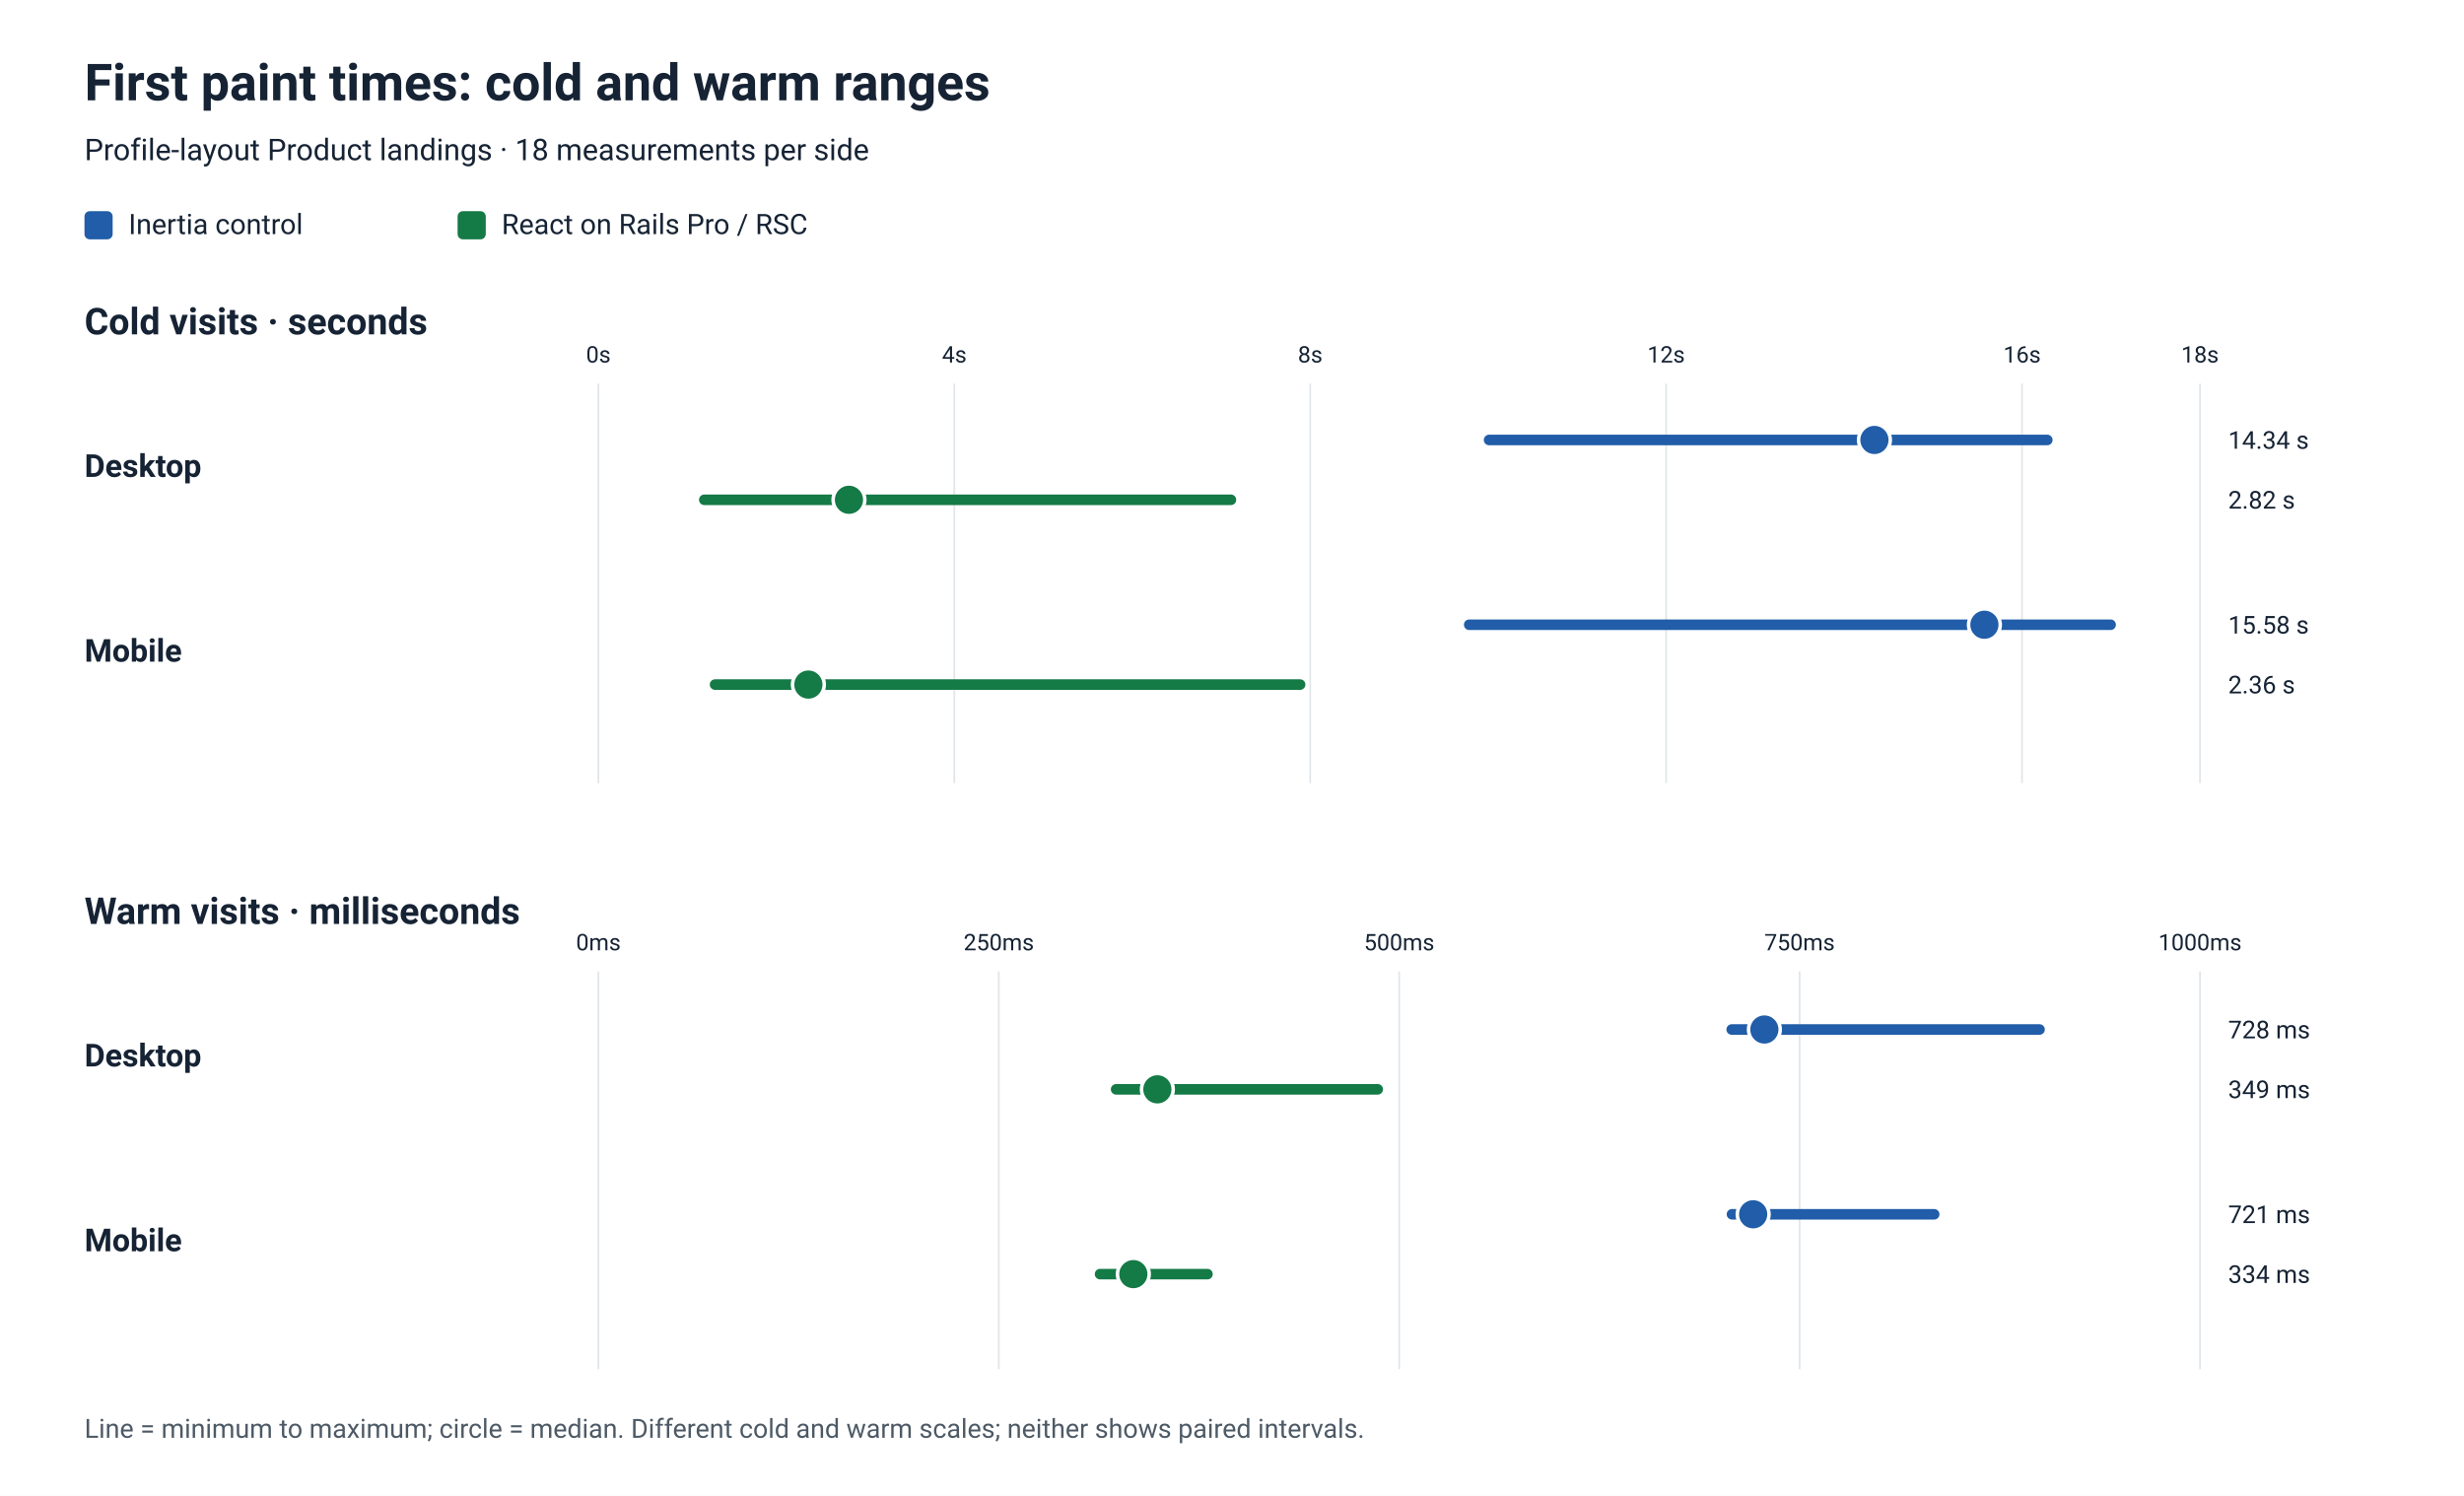
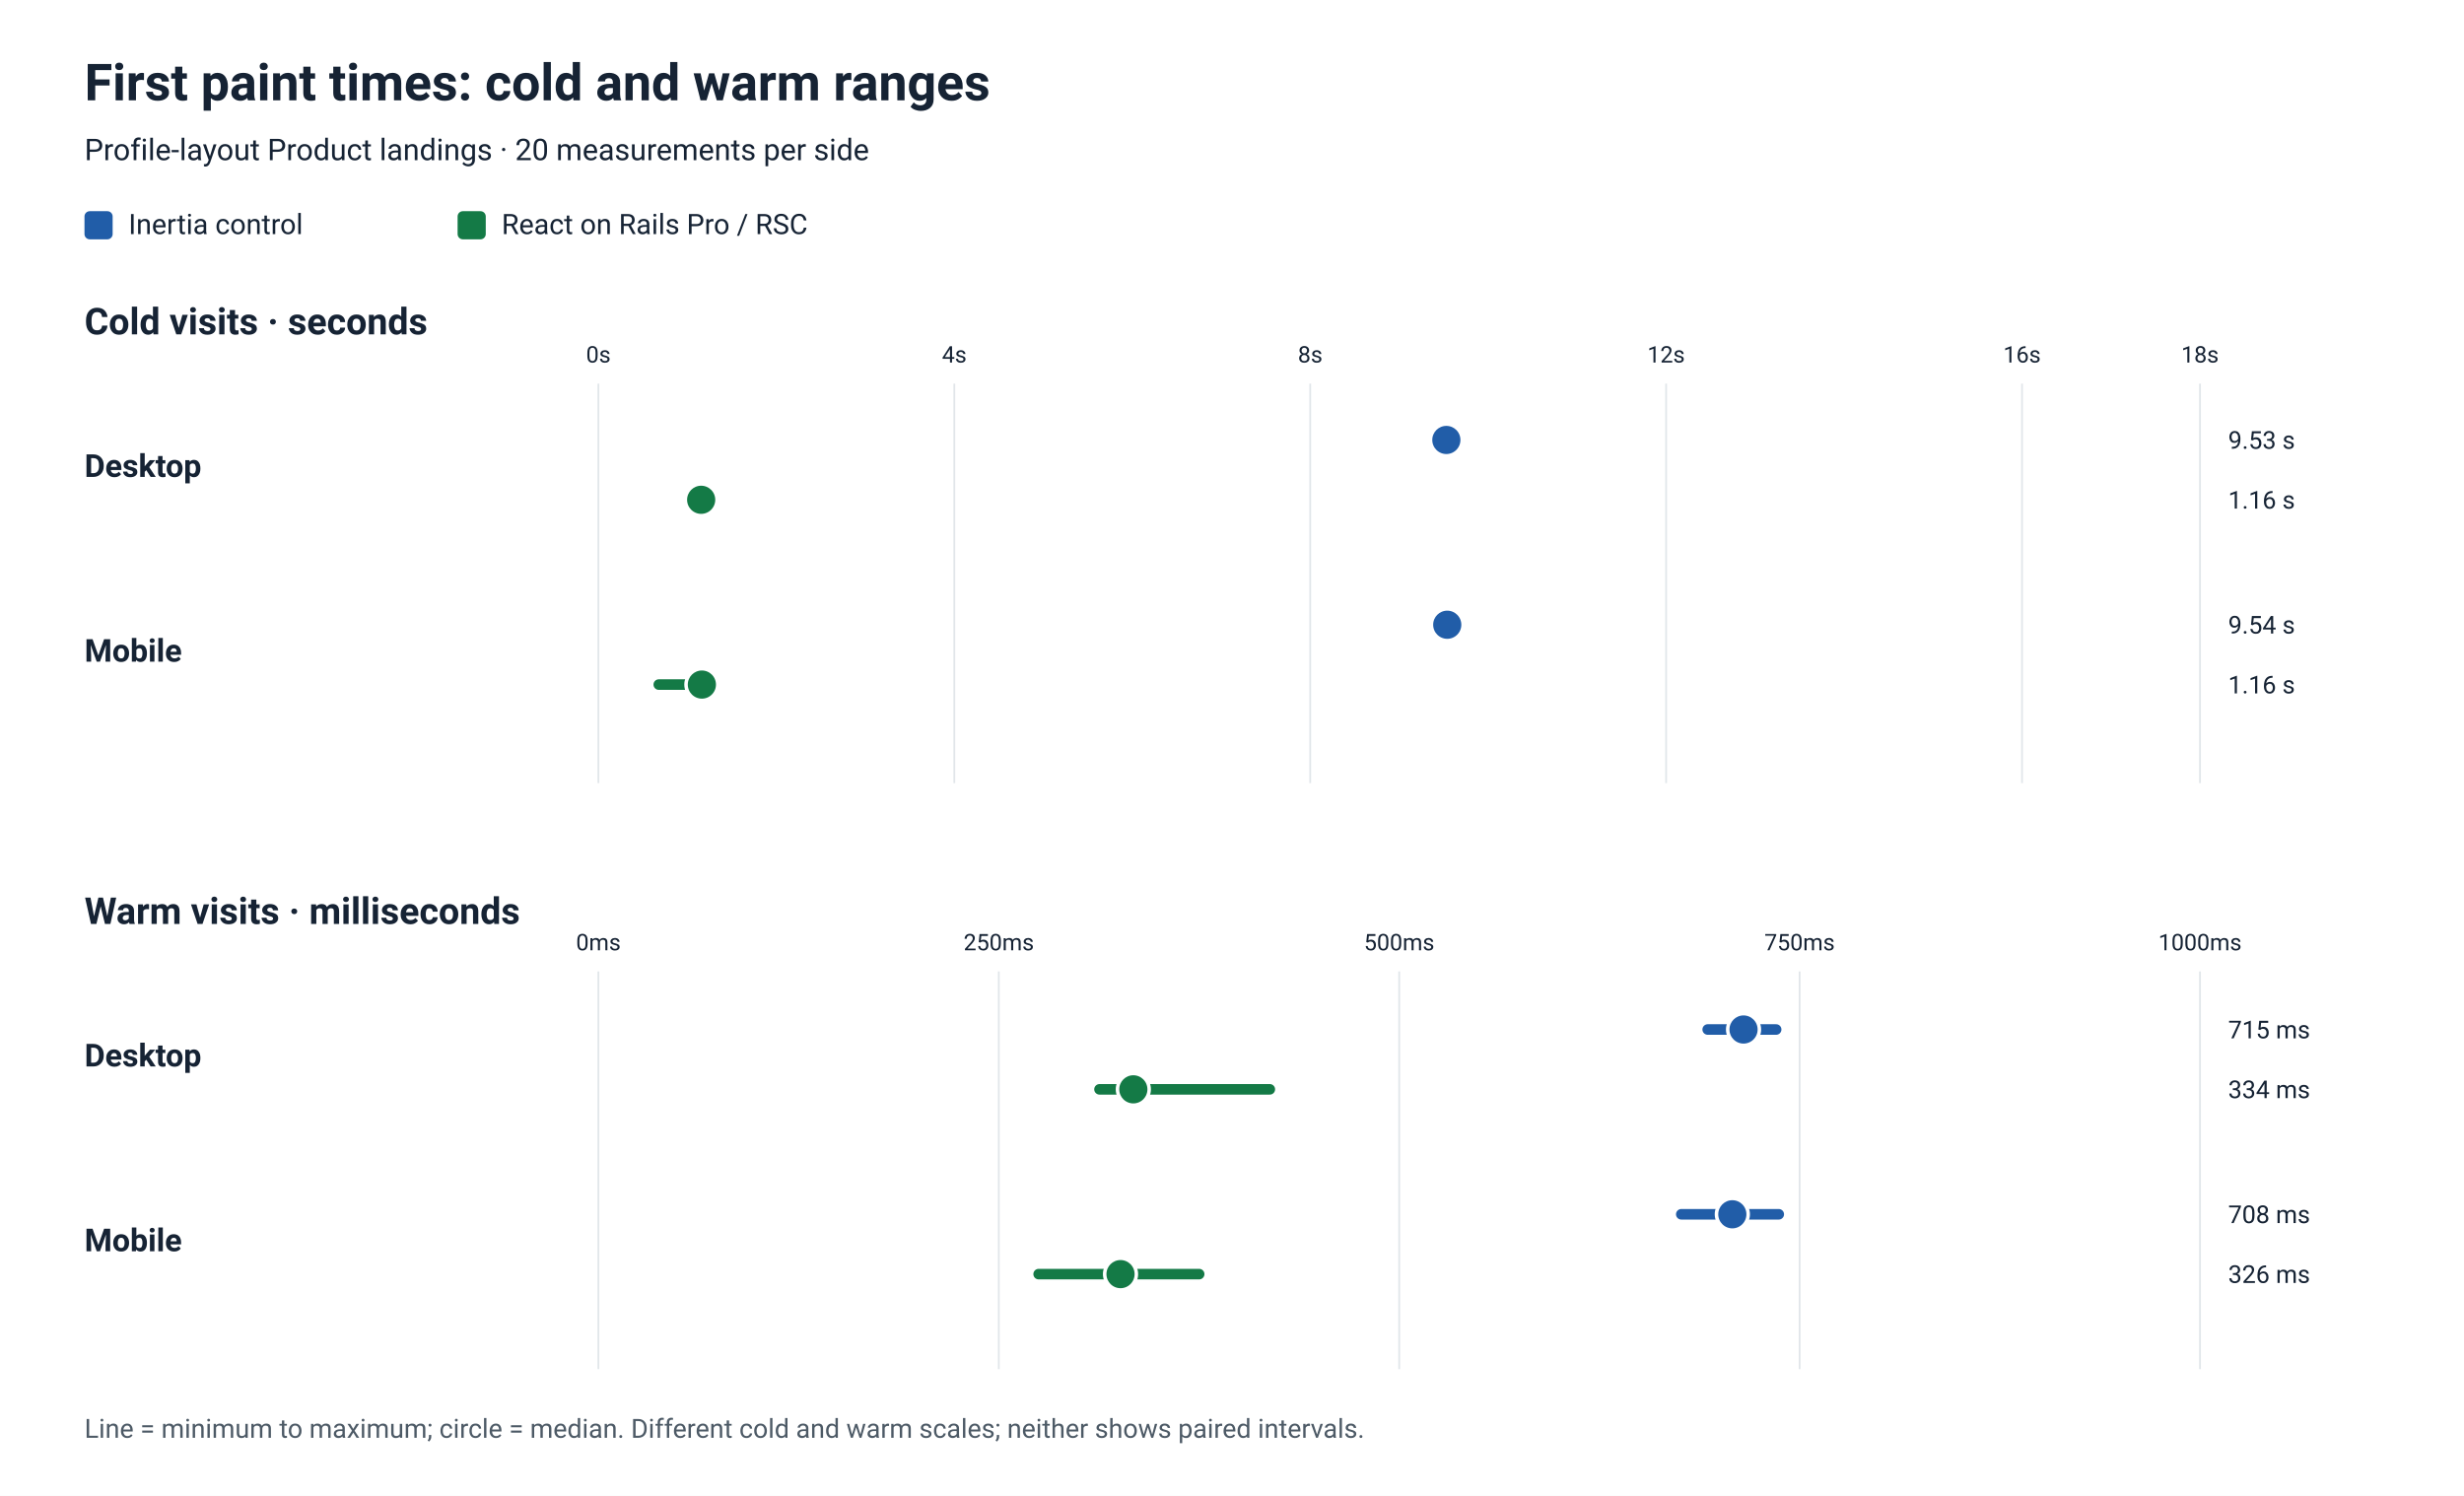
<svg xmlns="http://www.w3.org/2000/svg" viewBox="0 0 1400 850" role="img" aria-labelledby="title description" font-family="ui-sans-serif,-apple-system,'Segoe UI',Roboto,Helvetica,Arial,sans-serif">
  <rect width="1400" height="850" fill="#ffffff" />
  <text x="48" y="57" font-size="29" fill="#162334" font-weight="700">First paint times: cold and warm ranges</text>
-   <text x="48" y="91" font-size="17" fill="#162334">Profile-layout Product landings · 18 measurements per side</text>
+   <text x="48" y="91" font-size="17" fill="#162334">Profile-layout Product landings · 20 measurements per side</text>
  <rect x="48" y="120" width="16" height="16" rx="3" fill="#215da8" />
  <text x="73" y="133" font-size="16" fill="#162334">Inertia control</text>
  <rect x="260" y="120" width="16" height="16" rx="3" fill="#147a46" />
  <text x="285" y="133" font-size="16" fill="#162334">React on Rails Pro / RSC</text>
  <text x="48" y="190" font-size="21" fill="#162334" font-weight="700">Cold visits · seconds</text>
  <line x1="340" y1="218" x2="340" y2="445" stroke="#e1e6ea" />
  <text x="340" y="206" font-size="13" fill="#162334" text-anchor="middle">0s</text>
  <line x1="542.222" y1="218" x2="542.222" y2="445" stroke="#e1e6ea" />
  <text x="542.222" y="206" font-size="13" fill="#162334" text-anchor="middle">4s</text>
  <line x1="744.444" y1="218" x2="744.444" y2="445" stroke="#e1e6ea" />
  <text x="744.444" y="206" font-size="13" fill="#162334" text-anchor="middle">8s</text>
  <line x1="946.667" y1="218" x2="946.667" y2="445" stroke="#e1e6ea" />
  <text x="946.667" y="206" font-size="13" fill="#162334" text-anchor="middle">12s</text>
  <line x1="1148.889" y1="218" x2="1148.889" y2="445" stroke="#e1e6ea" />
  <text x="1148.889" y="206" font-size="13" fill="#162334" text-anchor="middle">16s</text>
  <line x1="1250" y1="218" x2="1250" y2="445" stroke="#e1e6ea" />
  <text x="1250" y="206" font-size="13" fill="#162334" text-anchor="middle">18s</text>
  <text x="48" y="271" font-size="18" fill="#162334" font-weight="600">Desktop</text>
-   <line x1="846.07" y1="250" x2="1163.24" y2="250" stroke="#215da8" stroke-width="6" stroke-linecap="round" />
-   <circle cx="1065.017" cy="250" r="9" fill="#215da8" stroke="white" stroke-width="2" />
-   <text x="1266" y="255" font-size="14" fill="#162334">14.34 s</text>
-   <line x1="400.168" y1="284" x2="699.379" y2="284" stroke="#147a46" stroke-width="6" stroke-linecap="round" />
-   <circle cx="482.364" cy="284" r="9" fill="#147a46" stroke="white" stroke-width="2" />
-   <text x="1266" y="289" font-size="14" fill="#162334">2.82 s</text>
+   <line x1="816.031" y1="250" x2="826.69" y2="250" stroke="#215da8" stroke-width="6" stroke-linecap="round" />
+   <circle cx="821.794" cy="250" r="9" fill="#215da8" stroke="white" stroke-width="2" />
+   <text x="1266" y="255" font-size="14" fill="#162334">9.53 s</text>
+   <line x1="396.84" y1="284" x2="403.103" y2="284" stroke="#147a46" stroke-width="6" stroke-linecap="round" />
+   <circle cx="398.392" cy="284" r="9" fill="#147a46" stroke="white" stroke-width="2" />
+   <text x="1266" y="289" font-size="14" fill="#162334">1.16 s</text>
  <text x="48" y="376" font-size="18" fill="#162334" font-weight="600">Mobile</text>
-   <line x1="834.773" y1="355" x2="1199.207" y2="355" stroke="#215da8" stroke-width="6" stroke-linecap="round" />
-   <circle cx="1127.504" cy="355" r="9" fill="#215da8" stroke="white" stroke-width="2" />
-   <text x="1266" y="360" font-size="14" fill="#162334">15.58 s</text>
-   <line x1="406.288" y1="389" x2="738.7" y2="389" stroke="#147a46" stroke-width="6" stroke-linecap="round" />
-   <circle cx="459.311" cy="389" r="9" fill="#147a46" stroke="white" stroke-width="2" />
-   <text x="1266" y="394" font-size="14" fill="#162334">2.36 s</text>
+   <line x1="815.886" y1="355" x2="829.073" y2="355" stroke="#215da8" stroke-width="6" stroke-linecap="round" />
+   <circle cx="822.3" cy="355" r="9" fill="#215da8" stroke="white" stroke-width="2" />
+   <text x="1266" y="360" font-size="14" fill="#162334">9.54 s</text>
+   <line x1="374.304" y1="389" x2="402.901" y2="389" stroke="#147a46" stroke-width="6" stroke-linecap="round" />
+   <circle cx="398.796" cy="389" r="9" fill="#147a46" stroke="white" stroke-width="2" />
+   <text x="1266" y="394" font-size="14" fill="#162334">1.16 s</text>
  <text x="48" y="525" font-size="21" fill="#162334" font-weight="700">Warm visits · milliseconds</text>
  <line x1="340" y1="552" x2="340" y2="778" stroke="#e1e6ea" />
  <text x="340" y="540" font-size="13" fill="#162334" text-anchor="middle">0ms</text>
  <line x1="567.5" y1="552" x2="567.5" y2="778" stroke="#e1e6ea" />
  <text x="567.5" y="540" font-size="13" fill="#162334" text-anchor="middle">250ms</text>
  <line x1="795" y1="552" x2="795" y2="778" stroke="#e1e6ea" />
  <text x="795" y="540" font-size="13" fill="#162334" text-anchor="middle">500ms</text>
  <line x1="1022.5" y1="552" x2="1022.5" y2="778" stroke="#e1e6ea" />
  <text x="1022.5" y="540" font-size="13" fill="#162334" text-anchor="middle">750ms</text>
  <line x1="1250" y1="552" x2="1250" y2="778" stroke="#e1e6ea" />
  <text x="1250" y="540" font-size="13" fill="#162334" text-anchor="middle">1000ms</text>
  <text x="48" y="606" font-size="18" fill="#162334" font-weight="600">Desktop</text>
-   <line x1="983.926" y1="585" x2="1158.824" y2="585" stroke="#215da8" stroke-width="6" stroke-linecap="round" />
-   <circle cx="1002.48" cy="585" r="9" fill="#215da8" stroke="white" stroke-width="2" />
-   <text x="1266" y="590" font-size="14" fill="#162334">728 ms</text>
-   <line x1="634.166" y1="619" x2="782.791" y2="619" stroke="#147a46" stroke-width="6" stroke-linecap="round" />
-   <circle cx="657.59" cy="619" r="9" fill="#147a46" stroke="white" stroke-width="2" />
-   <text x="1266" y="624" font-size="14" fill="#162334">349 ms</text>
+   <line x1="970.28" y1="585" x2="1009.176" y2="585" stroke="#215da8" stroke-width="6" stroke-linecap="round" />
+   <circle cx="990.65" cy="585" r="9" fill="#215da8" stroke="white" stroke-width="2" />
+   <text x="1266" y="590" font-size="14" fill="#162334">715 ms</text>
+   <line x1="624.714" y1="619" x2="721.486" y2="619" stroke="#147a46" stroke-width="6" stroke-linecap="round" />
+   <circle cx="643.94" cy="619" r="9" fill="#147a46" stroke="white" stroke-width="2" />
+   <text x="1266" y="624" font-size="14" fill="#162334">334 ms</text>
  <text x="48" y="711" font-size="18" fill="#162334" font-weight="600">Mobile</text>
-   <line x1="984.071" y1="690" x2="1098.963" y2="690" stroke="#215da8" stroke-width="6" stroke-linecap="round" />
-   <circle cx="996.11" cy="690" r="9" fill="#215da8" stroke="white" stroke-width="2" />
-   <text x="1266" y="695" font-size="14" fill="#162334">721 ms</text>
-   <line x1="625.028" y1="724" x2="686.054" y2="724" stroke="#147a46" stroke-width="6" stroke-linecap="round" />
-   <circle cx="643.94" cy="724" r="9" fill="#147a46" stroke="white" stroke-width="2" />
-   <text x="1266" y="729" font-size="14" fill="#162334">334 ms</text>
+   <line x1="955.268" y1="690" x2="1010.66" y2="690" stroke="#215da8" stroke-width="6" stroke-linecap="round" />
+   <circle cx="984.28" cy="690" r="9" fill="#215da8" stroke="white" stroke-width="2" />
+   <text x="1266" y="695" font-size="14" fill="#162334">708 ms</text>
+   <line x1="590.14" y1="724" x2="681.342" y2="724" stroke="#147a46" stroke-width="6" stroke-linecap="round" />
+   <circle cx="636.66" cy="724" r="9" fill="#147a46" stroke="white" stroke-width="2" />
+   <text x="1266" y="729" font-size="14" fill="#162334">326 ms</text>
  <text x="48" y="817" font-size="15" fill="#4d5a66">Line = minimum to maximum; circle = median. Different cold and warm scales; neither shows paired intervals.</text>
</svg>
